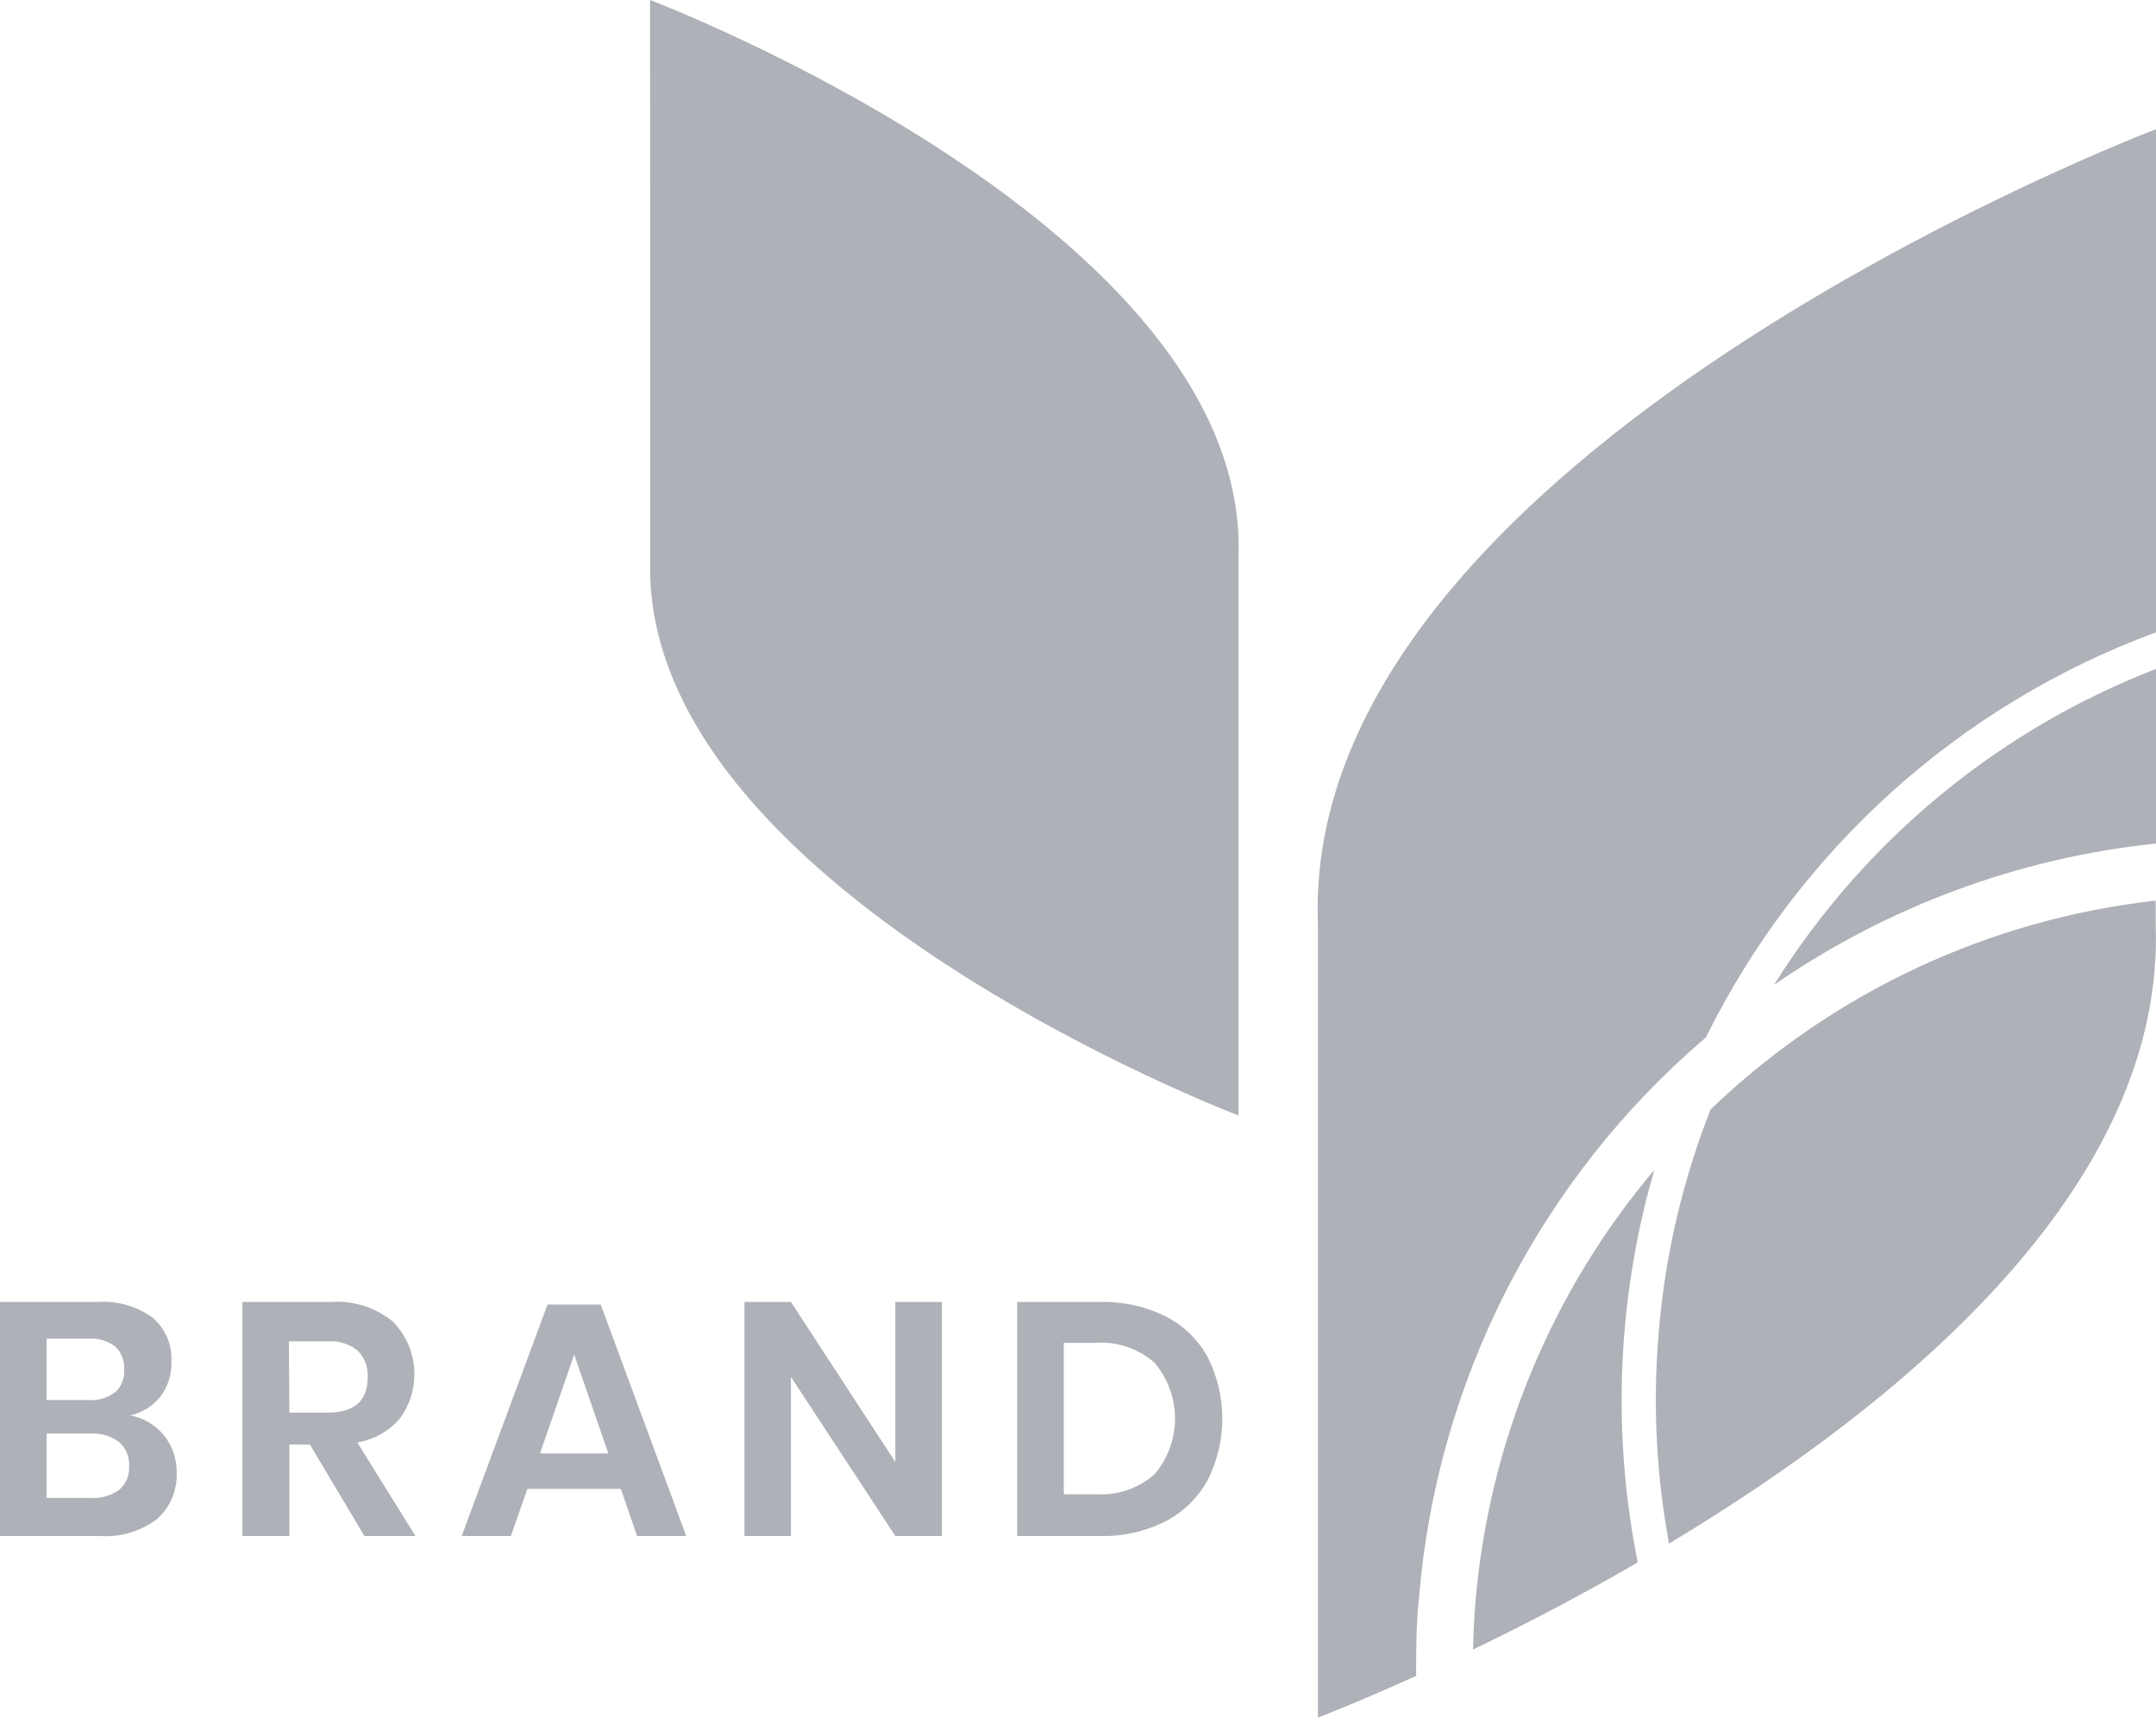
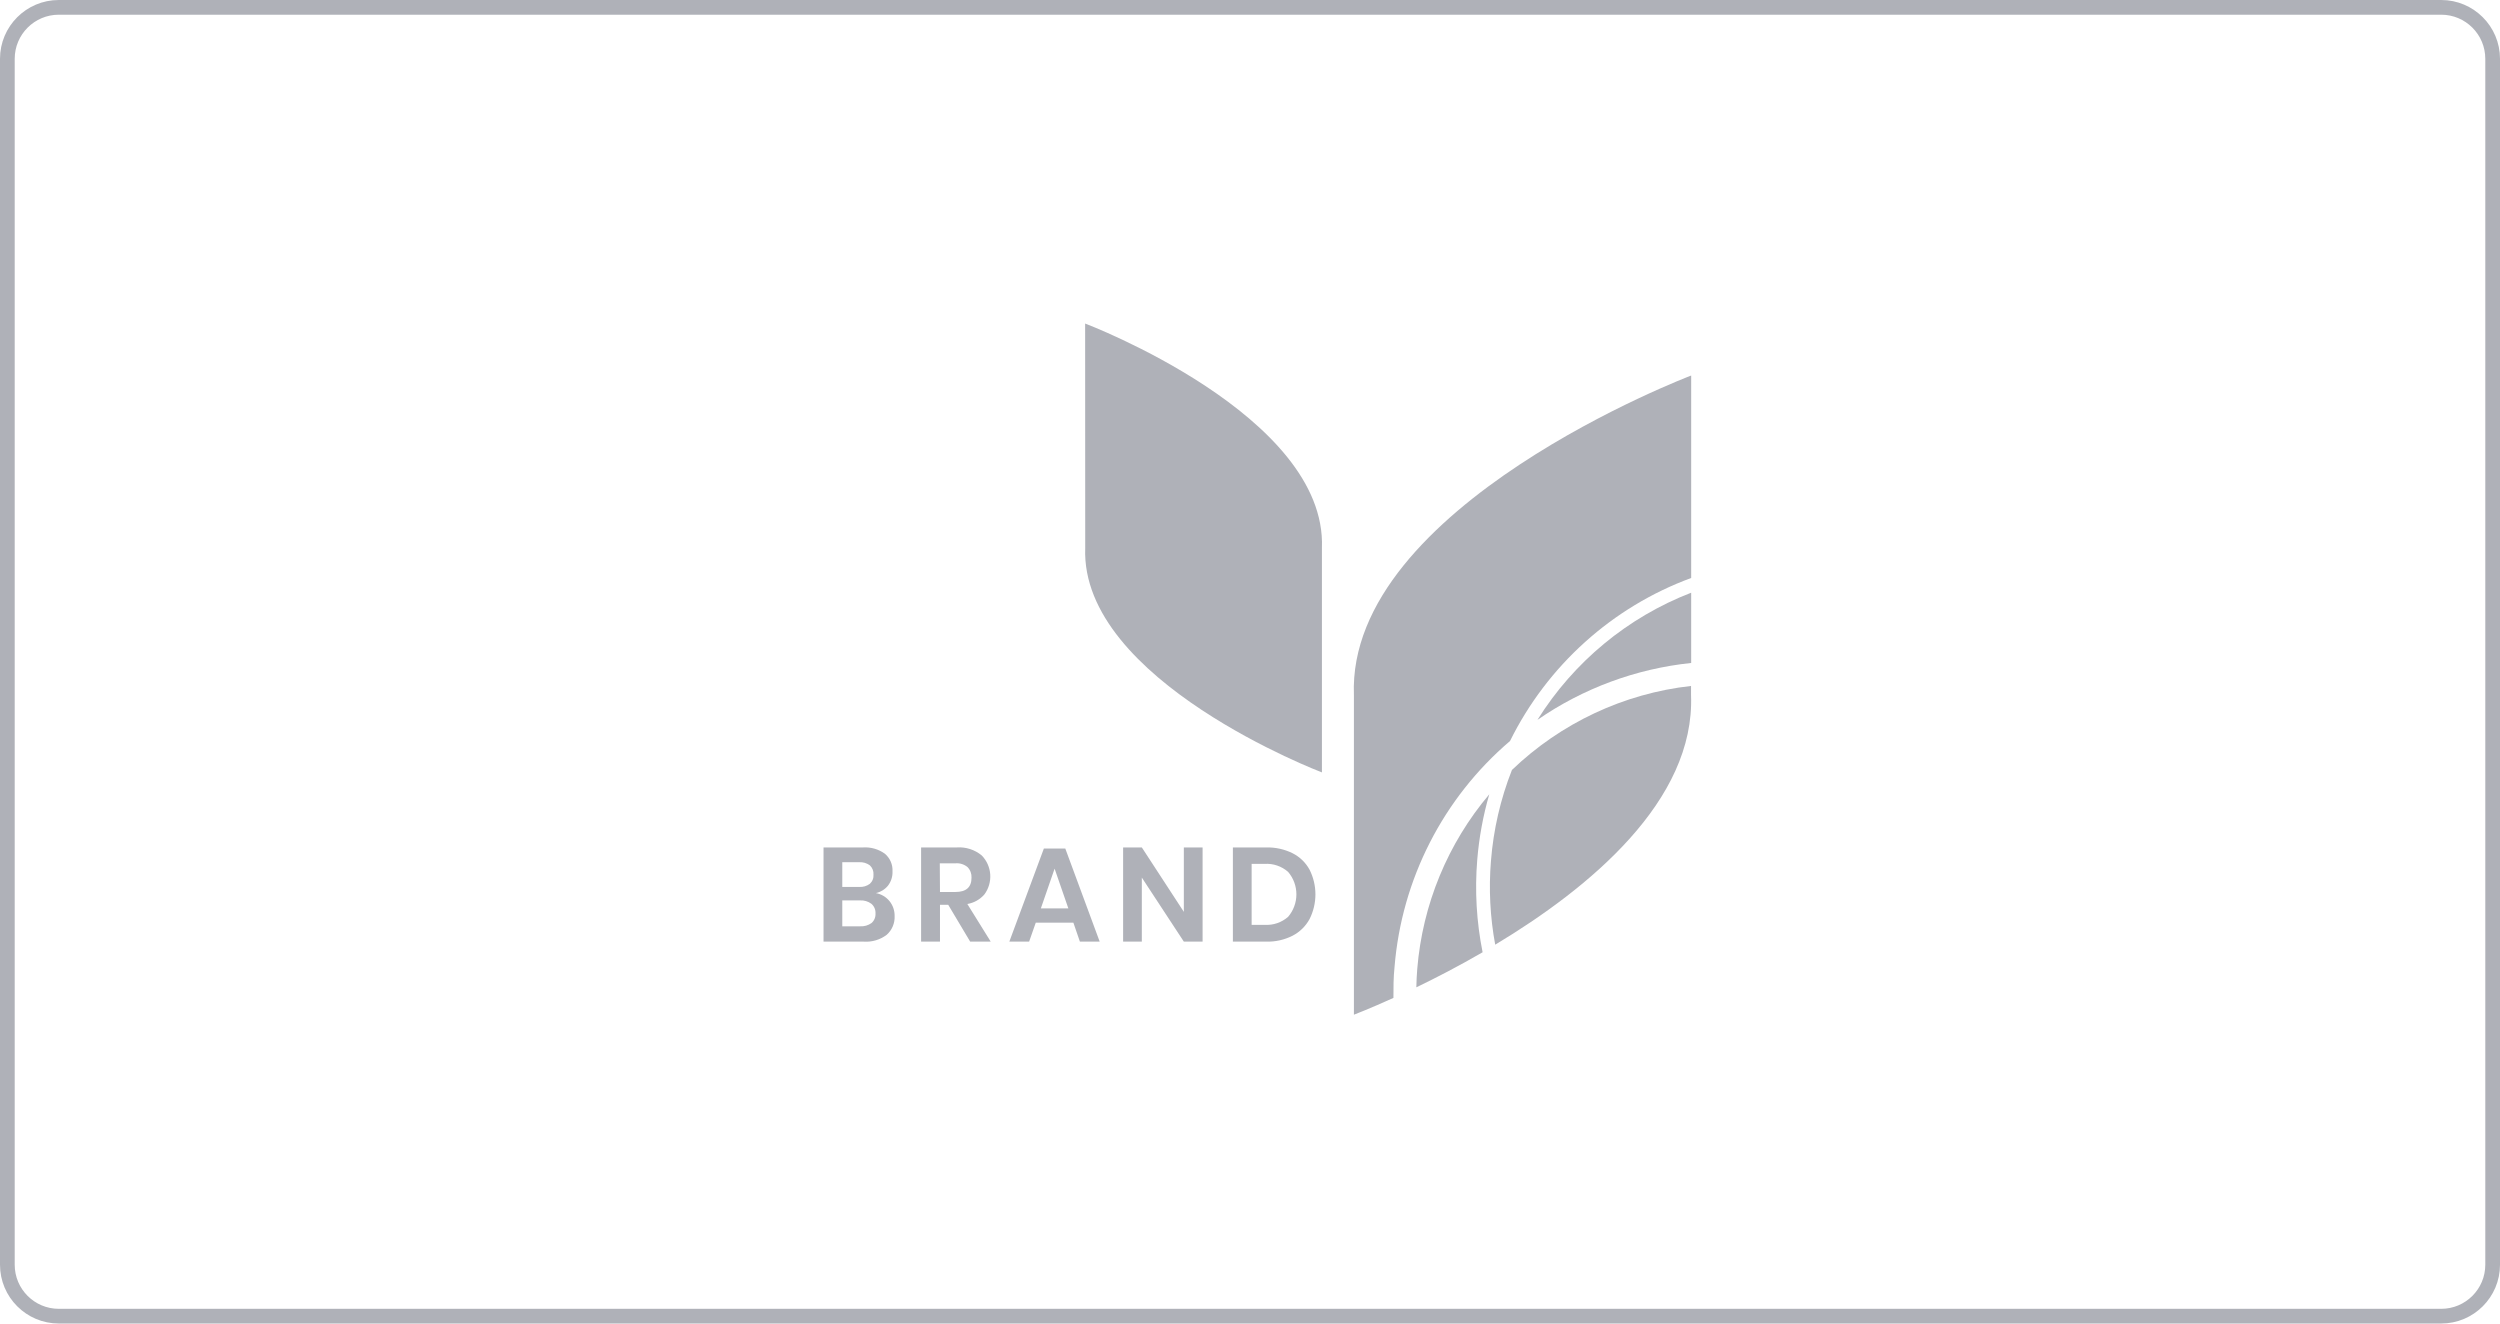
- <svg xmlns="http://www.w3.org/2000/svg" width="59" height="47" viewBox="0 0 59 47" fill="none">
-   <path d="M4.488 39.278C4.718 39.563 4.84 39.921 4.834 40.288C4.845 40.528 4.803 40.767 4.71 40.988C4.618 41.209 4.477 41.406 4.298 41.565C3.851 41.904 3.298 42.069 2.739 42.031H0V35.626H2.683C3.213 35.591 3.738 35.741 4.17 36.052C4.343 36.197 4.48 36.381 4.571 36.589C4.661 36.797 4.702 37.024 4.69 37.25C4.706 37.603 4.595 37.951 4.379 38.23C4.17 38.484 3.883 38.66 3.562 38.73C3.925 38.797 4.254 38.991 4.488 39.278ZM1.275 38.311H2.421C2.682 38.33 2.941 38.255 3.151 38.098C3.237 38.02 3.304 37.923 3.346 37.814C3.389 37.706 3.406 37.589 3.397 37.472C3.405 37.356 3.387 37.24 3.345 37.132C3.303 37.024 3.238 36.926 3.154 36.846C2.938 36.685 2.671 36.609 2.403 36.631H1.275V38.311ZM3.263 40.767C3.355 40.687 3.427 40.586 3.474 40.474C3.521 40.361 3.542 40.238 3.534 40.116C3.541 39.993 3.52 39.869 3.472 39.755C3.423 39.641 3.35 39.54 3.257 39.459C3.032 39.292 2.756 39.21 2.478 39.228H1.275V40.989H2.493C2.767 41.005 3.039 40.927 3.263 40.767Z" fill="#AFB1B8" />
-   <path d="M9.972 42.031L8.48 39.528H7.919V42.031H6.635V35.626H9.066C9.678 35.583 10.284 35.778 10.758 36.171C11.098 36.518 11.303 36.976 11.336 37.462C11.369 37.948 11.228 38.43 10.938 38.821C10.639 39.166 10.229 39.396 9.779 39.472L11.369 42.031H9.972ZM7.919 38.655H8.969C9.698 38.655 10.063 38.332 10.063 37.685C10.07 37.553 10.05 37.421 10.004 37.297C9.958 37.173 9.887 37.06 9.795 36.965C9.564 36.773 9.268 36.68 8.969 36.706H7.906L7.919 38.655Z" fill="#AFB1B8" />
-   <path d="M16.991 40.742H14.432L13.98 42.031H12.634L14.984 35.698H16.439L18.779 42.031H17.433L16.991 40.742ZM16.648 39.772L15.713 37.069L14.778 39.772H16.648Z" fill="#AFB1B8" />
-   <path d="M25.776 42.031H24.501L21.644 37.676V42.031H20.372V35.626H21.644L24.501 40.007V35.626H25.776V42.031Z" fill="#AFB1B8" />
-   <path d="M33.05 40.498C32.786 40.982 32.385 41.375 31.897 41.628C31.342 41.909 30.726 42.048 30.105 42.031H27.836V35.626H30.105C30.725 35.61 31.34 35.745 31.897 36.021C32.385 36.267 32.786 36.657 33.05 37.138C33.312 37.658 33.449 38.234 33.449 38.818C33.449 39.402 33.312 39.977 33.05 40.498ZM31.591 40.345C31.955 39.919 32.155 39.377 32.155 38.816C32.155 38.255 31.955 37.713 31.591 37.288C31.151 36.902 30.578 36.707 29.996 36.743H29.111V40.889H29.996C30.578 40.926 31.151 40.73 31.591 40.345Z" fill="#AFB1B8" />
-   <path d="M17.789 0C17.789 0 34.24 6.236 33.891 15.26V30.523C33.891 30.523 17.452 24.284 17.795 15.26L17.789 0Z" fill="#AFB1B8" />
-   <path d="M48.547 26.95C51.654 24.803 55.248 23.473 59 23.082V18.304C54.677 19.977 51.01 23.01 48.547 26.95Z" fill="#AFB1B8" />
-   <path d="M46.681 28.389C49.224 23.248 53.633 19.28 59 17.303V3.536C59 3.536 35.571 12.419 36.066 25.269V47C36.066 47 37.11 46.603 38.753 45.858C38.753 45.163 38.753 44.462 38.828 43.758C39.312 37.792 42.137 32.264 46.681 28.389Z" fill="#AFB1B8" />
-   <path d="M44.453 36.462C44.576 34.955 44.85 33.464 45.272 32.012C42.443 35.359 40.73 39.512 40.373 43.887C40.339 44.3 40.32 44.713 40.311 45.138C41.642 44.497 43.191 43.696 44.817 42.754C44.402 40.684 44.279 38.566 44.453 36.462Z" fill="#AFB1B8" />
-   <path d="M45.385 36.54C45.229 38.444 45.326 40.36 45.674 42.238C52.075 38.392 59.268 32.45 58.991 25.269V24.644C54.417 25.157 50.139 27.165 46.812 30.357C46.033 32.335 45.552 34.419 45.385 36.54Z" fill="#AFB1B8" />
+ <svg xmlns="http://www.w3.org/2000/svg" width="170" height="90" viewBox="0 0 170 90" fill="none">
+   <rect x="0.5" y="0.5" width="169" height="89" rx="3.5" stroke="#AFB1B8" />
+   <path d="M60.488 61.278C60.718 61.563 60.84 61.921 60.834 62.288C60.845 62.528 60.803 62.767 60.71 62.988C60.618 63.209 60.477 63.406 60.297 63.565C59.851 63.904 59.298 64.069 58.739 64.031H56V57.626H58.683C59.213 57.591 59.738 57.741 60.17 58.052C60.343 58.197 60.48 58.382 60.571 58.59C60.661 58.797 60.702 59.024 60.69 59.25C60.706 59.603 60.595 59.951 60.379 60.23C60.17 60.484 59.883 60.66 59.562 60.73C59.925 60.797 60.254 60.991 60.488 61.278ZM57.275 60.311H58.422C58.682 60.33 58.941 60.255 59.151 60.098C59.237 60.02 59.304 59.923 59.346 59.814C59.389 59.706 59.406 59.589 59.397 59.472C59.405 59.356 59.387 59.24 59.345 59.132C59.303 59.024 59.238 58.926 59.154 58.847C58.938 58.686 58.671 58.609 58.403 58.631H57.275V60.311ZM59.263 62.767C59.355 62.687 59.427 62.587 59.474 62.474C59.521 62.361 59.542 62.239 59.534 62.116C59.541 61.993 59.52 61.869 59.472 61.755C59.423 61.641 59.35 61.54 59.257 61.459C59.032 61.292 58.756 61.21 58.478 61.228H57.275V62.989H58.493C58.767 63.005 59.039 62.927 59.263 62.767Z" fill="#AFB1B8" />
+   <path d="M65.972 64.031L64.48 61.528H63.919V64.031H62.635V57.626H65.066C65.678 57.583 66.284 57.778 66.758 58.171C67.098 58.518 67.302 58.976 67.336 59.462C67.369 59.948 67.228 60.43 66.939 60.821C66.639 61.166 66.229 61.396 65.779 61.472L67.369 64.031H65.972ZM63.919 60.655H64.969C65.698 60.655 66.063 60.332 66.063 59.685C66.07 59.553 66.05 59.421 66.004 59.297C65.958 59.173 65.887 59.06 65.795 58.965C65.564 58.773 65.268 58.68 64.969 58.706H63.906L63.919 60.655Z" fill="#AFB1B8" />
+   <path d="M72.99 62.742H70.432L69.98 64.031H68.634L70.984 57.698H72.439L74.779 64.031H73.433L72.99 62.742ZM72.648 61.772L71.713 59.069L70.778 61.772H72.648Z" fill="#AFB1B8" />
+   <path d="M81.776 64.031H80.501L77.644 59.676V64.031H76.372V57.626H77.644L80.501 62.007V57.626H81.776V64.031Z" fill="#AFB1B8" />
+   <path d="M89.05 62.498C88.786 62.982 88.385 63.375 87.897 63.628C87.342 63.909 86.726 64.048 86.105 64.031H83.836V57.626H86.105C86.725 57.61 87.34 57.745 87.897 58.021C88.385 58.267 88.787 58.657 89.05 59.138C89.312 59.658 89.449 60.234 89.449 60.818C89.449 61.402 89.312 61.977 89.05 62.498ZM87.591 62.345C87.955 61.919 88.155 61.377 88.155 60.816C88.155 60.255 87.955 59.713 87.591 59.288C87.151 58.902 86.578 58.707 85.996 58.743H85.111V62.889H85.996C86.578 62.926 87.151 62.73 87.591 62.345Z" fill="#AFB1B8" />
+   <path d="M73.789 22C73.789 22 90.24 28.236 89.891 37.26V52.523C89.891 52.523 73.452 46.284 73.795 37.26L73.789 22Z" fill="#AFB1B8" />
+   <path d="M104.547 48.95C107.654 46.803 111.248 45.473 115 45.082V40.304C110.677 41.977 107.01 45.01 104.547 48.95Z" fill="#AFB1B8" />
+   <path d="M102.681 50.389C105.224 45.248 109.633 41.281 115 39.303V25.536C115 25.536 91.571 34.419 92.066 47.27V69C92.066 69 93.11 68.603 94.753 67.858C94.753 67.163 94.753 66.463 94.828 65.758C95.312 59.793 98.137 54.264 102.681 50.389Z" fill="#AFB1B8" />
+   <path d="M100.453 58.462C100.576 56.955 100.85 55.464 101.272 54.012C98.443 57.359 96.73 61.512 96.373 65.887C96.339 66.3 96.32 66.713 96.311 67.138C97.642 66.497 99.191 65.696 100.817 64.754C100.402 62.684 100.279 60.566 100.453 58.462Z" fill="#AFB1B8" />
+   <path d="M101.385 58.54C101.229 60.444 101.326 62.36 101.674 64.238C108.076 60.392 115.268 54.45 114.991 47.27V46.644C110.417 47.157 106.139 49.165 102.812 52.357C102.033 54.336 101.552 56.419 101.385 58.54Z" fill="#AFB1B8" />
</svg>
